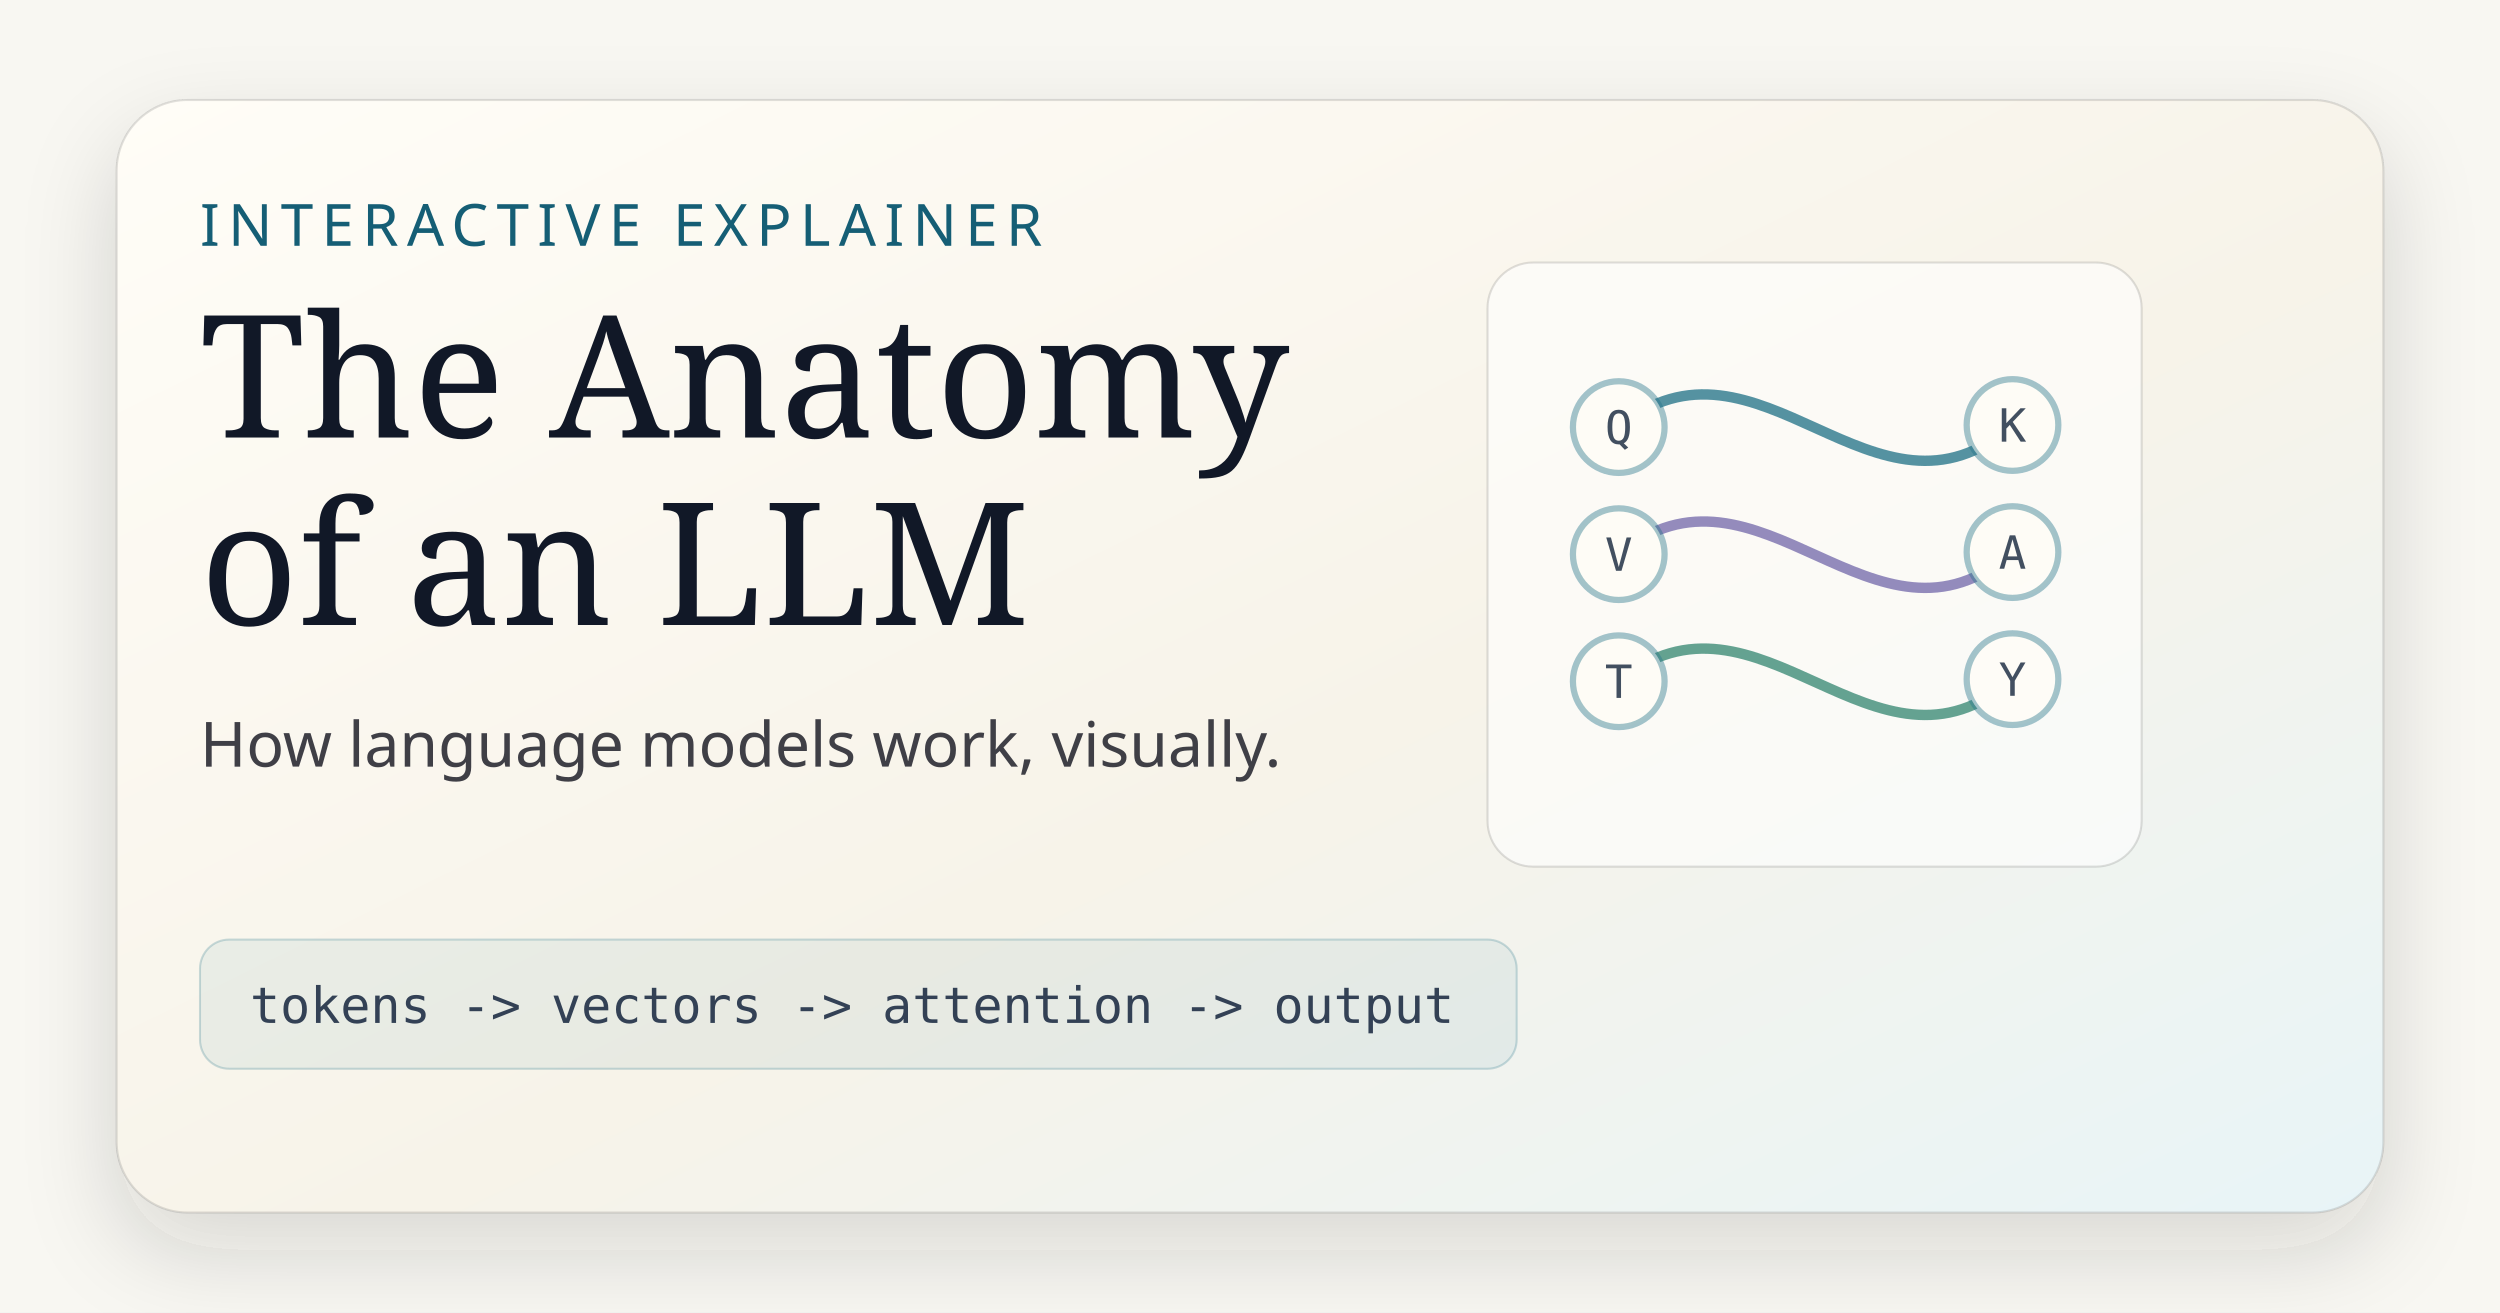
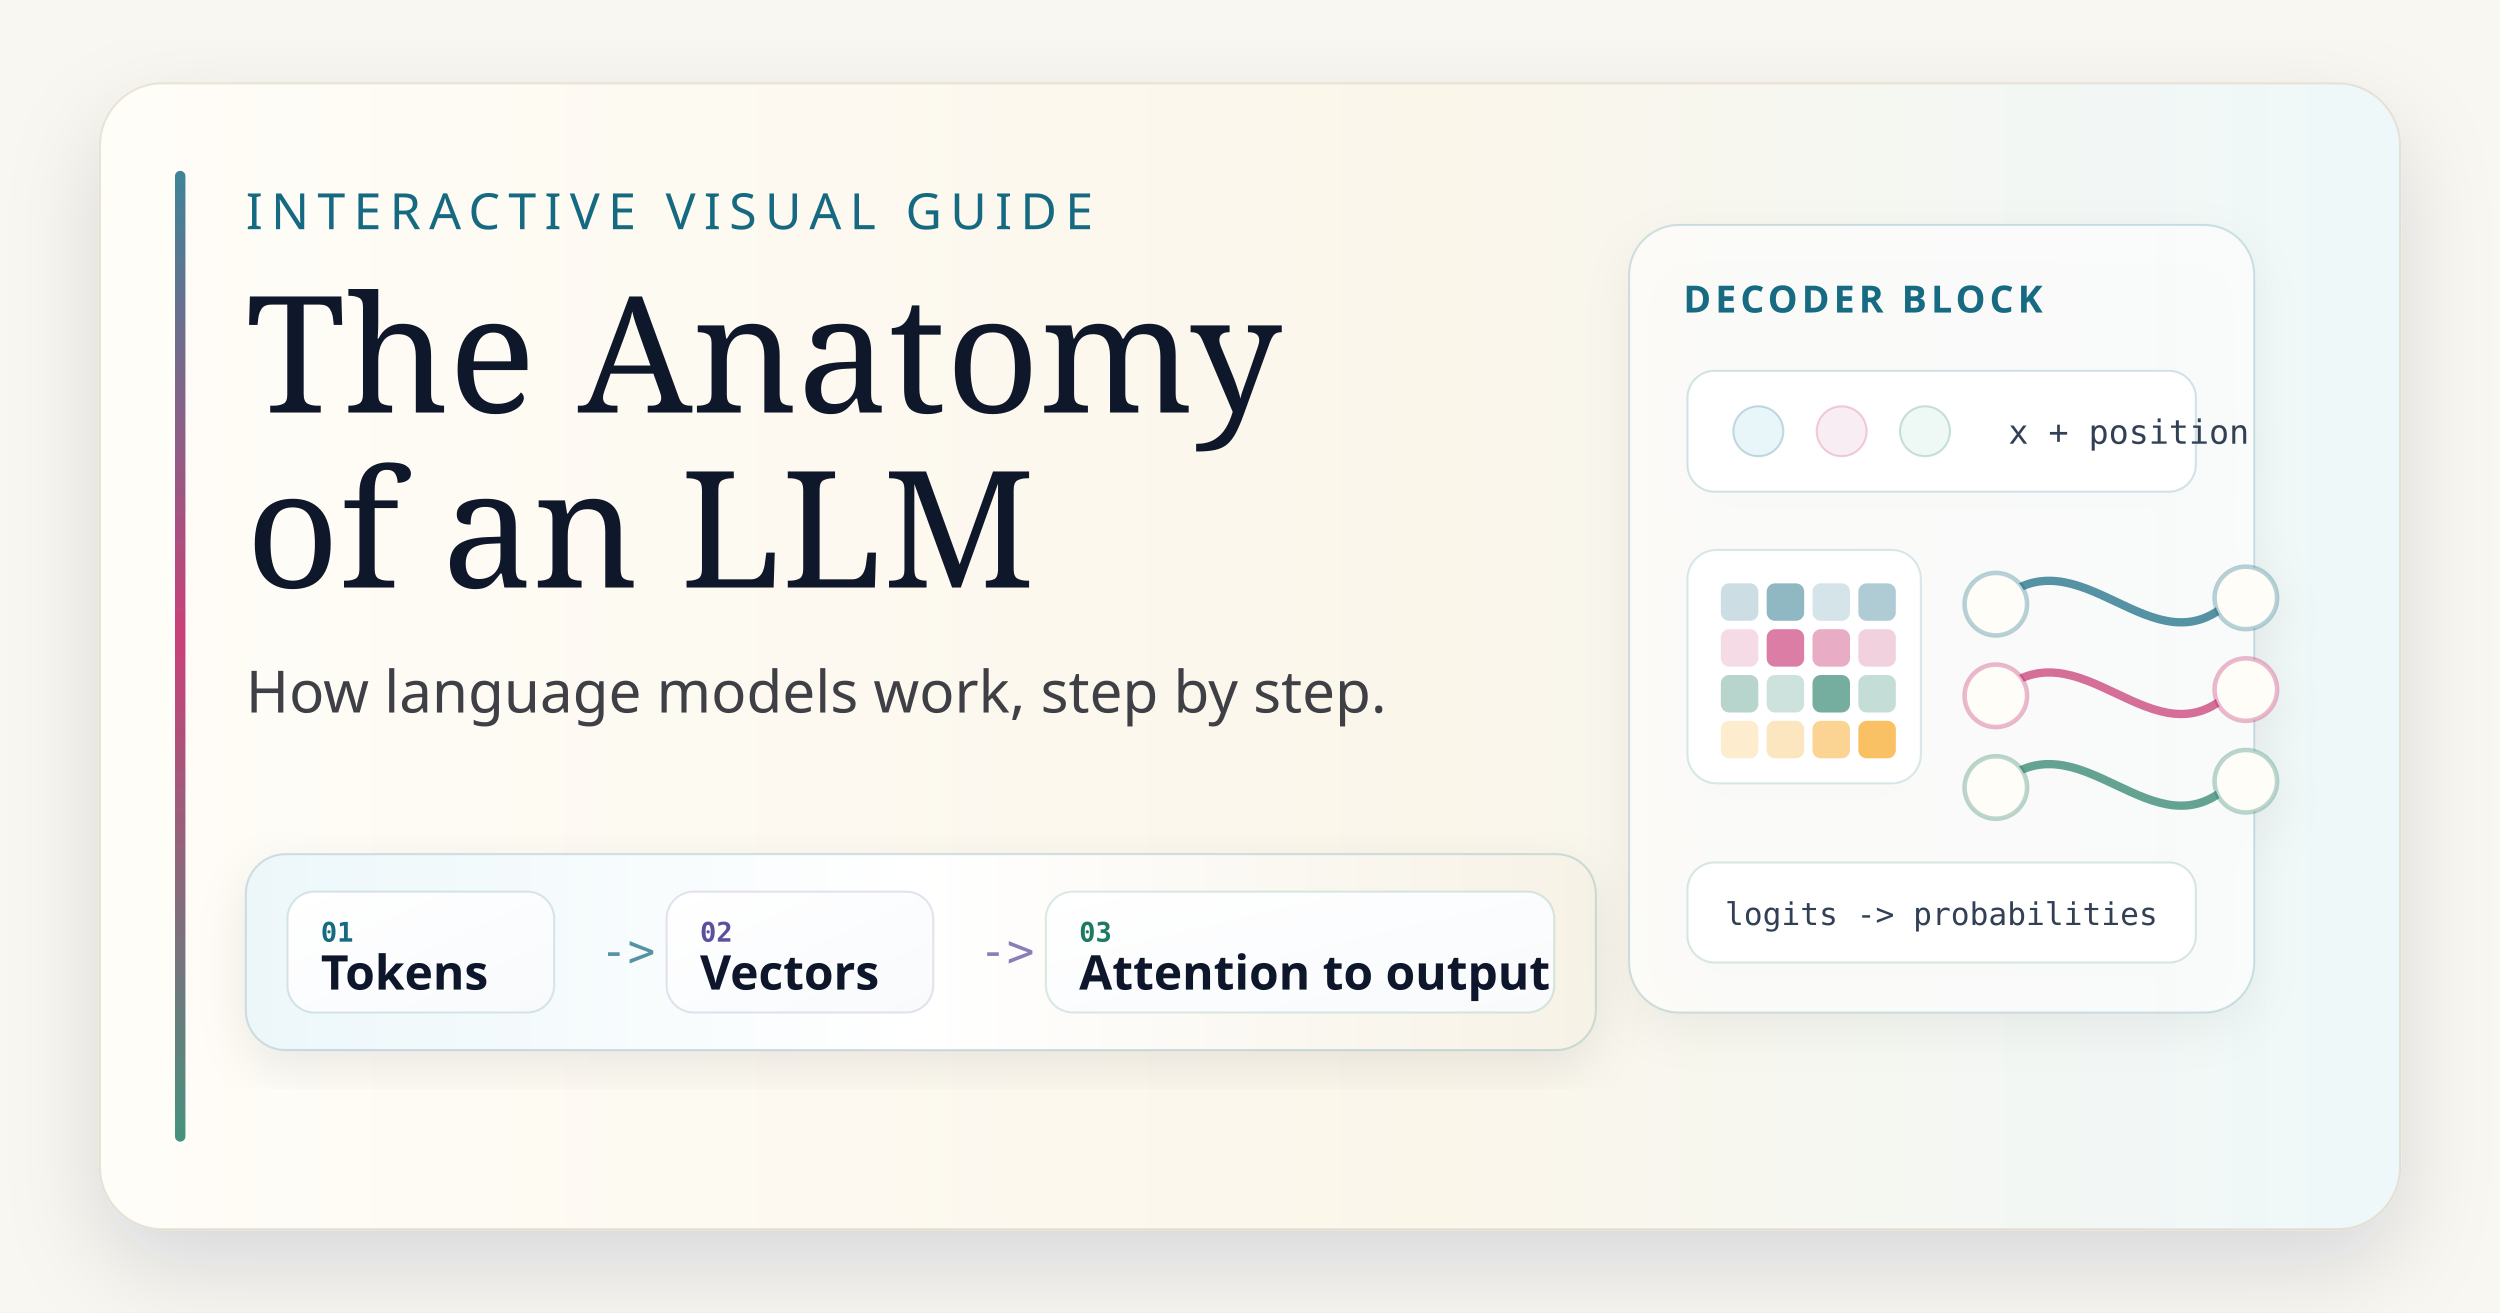
<svg xmlns="http://www.w3.org/2000/svg" width="1200" height="630" viewBox="0 0 1200 630" role="img" aria-labelledby="title desc">
  <defs>
-     <linearGradient id="bg" x1="0" y1="0" x2="1" y2="1">
-       <stop offset="0" stop-color="#fffdf7" />
-       <stop offset="0.56" stop-color="#f7f3e9" />
-       <stop offset="1" stop-color="#e8f4f7" />
+     <linearGradient id="page" x1="0" y1="0" x2="1" y2="0">
+       <stop offset="0" stop-color="#fffdf8" />
+       <stop offset="0.58" stop-color="#fbf6ea" />
+       <stop offset="1" stop-color="#eef8fa" />
    </linearGradient>
-     <linearGradient id="cyan" x1="0" y1="0" x2="1" y2="1">
+     <linearGradient id="card" x1="0" y1="0" x2="1" y2="1">
+       <stop offset="0" stop-color="#ffffff" />
+       <stop offset="1" stop-color="#f8fafc" />
+     </linearGradient>
+     <linearGradient id="flow" x1="0" y1="0" x2="1" y2="0">
+       <stop offset="0" stop-color="#edf7fa" />
+       <stop offset="0.5" stop-color="#ffffff" />
+       <stop offset="1" stop-color="#f7f2e6" />
+     </linearGradient>
+     <linearGradient id="rail" x1="0" y1="0" x2="0" y2="1">
      <stop offset="0" stop-color="#156a82" />
+       <stop offset="0.48" stop-color="#be185d" />
      <stop offset="1" stop-color="#1f7a63" />
    </linearGradient>
-     <filter id="softShadow" x="-20%" y="-20%" width="140%" height="140%">
-       <feDropShadow dx="0" dy="18" stdDeviation="22" flood-color="#27272a" flood-opacity="0.16" />
+     <filter id="shadow" x="-20%" y="-20%" width="140%" height="140%">
+       <feDropShadow dx="0" dy="18" stdDeviation="22" flood-color="#0f172a" flood-opacity="0.13" />
+     </filter>
+     <filter id="soft" x="-20%" y="-20%" width="140%" height="140%">
+       <feDropShadow dx="0" dy="8" stdDeviation="12" flood-color="#0f172a" flood-opacity="0.08" />
    </filter>
  </defs>
  <rect width="1200" height="630" fill="#f8f7f2" />
-   <rect x="56" y="48" width="1088" height="534" rx="34" fill="url(#bg)" stroke="rgba(39,39,42,0.14)" filter="url(#softShadow)" />
-   <g opacity="0.92">
-     <rect x="714" y="126" width="314" height="290" rx="22" fill="rgba(255,255,255,0.62)" stroke="rgba(39,39,42,0.16)" />
-     <g fill="none" stroke-linecap="round" stroke-width="5">
-       <path d="M777 205 C844 150 900 262 966 204" stroke="#156a82" opacity="0.78" />
-       <path d="M777 266 C844 211 900 323 966 265" stroke="#5b4f9d" opacity="0.7" />
-       <path d="M777 327 C844 272 900 384 966 326" stroke="#1f7a63" opacity="0.74" />
-     </g>
-     <g fill="#fffdf7" stroke="rgba(21,106,130,0.42)" stroke-width="3">
-       <circle cx="777" cy="205" r="22" />
-       <circle cx="966" cy="204" r="22" />
-       <circle cx="777" cy="266" r="22" />
-       <circle cx="966" cy="265" r="22" />
-       <circle cx="777" cy="327" r="22" />
-       <circle cx="966" cy="326" r="22" />
-     </g>
-     <g font-family="IBM Plex Mono, SFMono-Regular, Menlo, monospace" font-size="22" fill="#334155" text-anchor="middle">
-       <text x="777" y="213">Q</text>
-       <text x="966" y="212">K</text>
-       <text x="777" y="274">V</text>
-       <text x="966" y="273">A</text>
-       <text x="777" y="335">T</text>
-       <text x="966" y="334">Y</text>
+   <rect x="48" y="40" width="1104" height="550" rx="30" fill="url(#page)" stroke="#d7cbb6" stroke-opacity="0.48" filter="url(#shadow)" />
+   <rect x="84" y="82" width="5" height="466" rx="2.5" fill="url(#rail)" opacity="0.82" />
+   <g transform="translate(118 110)">
+     <text x="0" y="0" font-family="IBM Plex Sans, Avenir Next, Segoe UI, sans-serif" font-size="24" letter-spacing="4" fill="#156a82">INTERACTIVE VISUAL GUIDE</text>
+     <text x="0" y="88" font-family="Fraunces, Iowan Old Style, Georgia, serif" font-size="78" fill="#0f172a">The Anatomy</text>
+     <text x="0" y="172" font-family="Fraunces, Iowan Old Style, Georgia, serif" font-size="78" fill="#0f172a">of an LLM</text>
+     <text x="0" y="232" font-family="IBM Plex Sans, Avenir Next, Segoe UI, sans-serif" font-size="28" fill="#3f3f46">How language models work, step by step.</text>
+   </g>
+   <g transform="translate(118 410)" filter="url(#soft)">
+     <rect x="0" y="0" width="648" height="94" rx="19" fill="url(#flow)" stroke="#156a82" stroke-opacity="0.18" />
+     <g font-family="IBM Plex Sans, Avenir Next, Segoe UI, sans-serif">
+       <g transform="translate(20 18)">
+         <rect width="128" height="58" rx="13" fill="url(#card)" stroke="#156a82" stroke-opacity="0.16" />
+         <text x="16" y="24" font-family="IBM Plex Mono, SFMono-Regular, Menlo, monospace" font-size="13" fill="#156a82" font-weight="700">01</text>
+         <text x="16" y="47" font-size="23" fill="#0f172a" font-weight="800">Tokens</text>
+       </g>
+       <text x="170" y="54" font-family="IBM Plex Mono, SFMono-Regular, Menlo, monospace" font-size="22" fill="#156a82" opacity="0.72">-&gt;</text>
+       <g transform="translate(202 18)">
+         <rect width="128" height="58" rx="13" fill="url(#card)" stroke="#5b4f9d" stroke-opacity="0.16" />
+         <text x="16" y="24" font-family="IBM Plex Mono, SFMono-Regular, Menlo, monospace" font-size="13" fill="#5b4f9d" font-weight="700">02</text>
+         <text x="16" y="47" font-size="23" fill="#0f172a" font-weight="800">Vectors</text>
+       </g>
+       <text x="352" y="54" font-family="IBM Plex Mono, SFMono-Regular, Menlo, monospace" font-size="22" fill="#5b4f9d" opacity="0.72">-&gt;</text>
+       <g transform="translate(384 18)">
+         <rect width="244" height="58" rx="13" fill="url(#card)" stroke="#1f7a63" stroke-opacity="0.16" />
+         <text x="16" y="24" font-family="IBM Plex Mono, SFMono-Regular, Menlo, monospace" font-size="13" fill="#1f7a63" font-weight="700">03</text>
+         <text x="16" y="47" font-size="23" fill="#0f172a" font-weight="800">Attention to output</text>
+       </g>
    </g>
  </g>
-   <g transform="translate(96 118)">
-     <text x="0" y="0" font-family="IBM Plex Sans, Avenir Next, Segoe UI, sans-serif" font-size="28" letter-spacing="4" fill="#155e75">INTERACTIVE EXPLAINER</text>
-     <text x="0" y="92" font-family="Georgia, Iowan Old Style, Fraunces, serif" font-size="82" fill="#111827">The Anatomy</text>
-     <text x="0" y="182" font-family="Georgia, Iowan Old Style, Fraunces, serif" font-size="82" fill="#111827">of an LLM</text>
-     <text x="0" y="250" font-family="IBM Plex Sans, Avenir Next, Segoe UI, sans-serif" font-size="30" fill="#3f3f46">How language models work, visually.</text>
-   </g>
-   <g transform="translate(96 488)" font-family="IBM Plex Mono, SFMono-Regular, Menlo, monospace" font-size="24" fill="#334155">
-     <rect x="0" y="-37" width="632" height="62" rx="14" fill="rgba(21,106,130,0.07)" stroke="rgba(21,106,130,0.22)" />
-     <text x="24" y="3">tokens -&gt; vectors -&gt; attention -&gt; output</text>
+   <g transform="translate(782 108)" filter="url(#soft)">
+     <rect x="0" y="0" width="300" height="378" rx="24" fill="rgba(255,255,255,0.66)" stroke="#156a82" stroke-opacity="0.18" />
+     <text x="26" y="42" font-family="IBM Plex Sans, Avenir Next, Segoe UI, sans-serif" font-size="18" letter-spacing="2" fill="#156a82" font-weight="700">DECODER BLOCK</text>
+     <g transform="translate(28 70)">
+       <rect x="0" y="0" width="244" height="58" rx="13" fill="#ffffff" stroke="#156a82" stroke-opacity="0.18" />
+       <circle cx="34" cy="29" r="12" fill="#e8f6f9" stroke="#156a82" stroke-opacity="0.24" />
+       <circle cx="74" cy="29" r="12" fill="#f8edf3" stroke="#be185d" stroke-opacity="0.2" />
+       <circle cx="114" cy="29" r="12" fill="#eef8f5" stroke="#1f7a63" stroke-opacity="0.22" />
+       <text x="154" y="35" font-family="IBM Plex Mono, SFMono-Regular, Menlo, monospace" font-size="16" fill="#334155">x + position</text>
+     </g>
+     <g transform="translate(28 156)">
+       <rect x="0" y="0" width="112" height="112" rx="14" fill="#ffffff" stroke="#156a82" stroke-opacity="0.16" />
+       <g>
+         <rect x="16" y="16" width="18" height="18" rx="4" fill="#156a82" opacity="0.22" />
+         <rect x="38" y="16" width="18" height="18" rx="4" fill="#156a82" opacity="0.48" />
+         <rect x="60" y="16" width="18" height="18" rx="4" fill="#156a82" opacity="0.18" />
+         <rect x="82" y="16" width="18" height="18" rx="4" fill="#156a82" opacity="0.34" />
+         <rect x="16" y="38" width="18" height="18" rx="4" fill="#be185d" opacity="0.16" />
+         <rect x="38" y="38" width="18" height="18" rx="4" fill="#be185d" opacity="0.56" />
+         <rect x="60" y="38" width="18" height="18" rx="4" fill="#be185d" opacity="0.36" />
+         <rect x="82" y="38" width="18" height="18" rx="4" fill="#be185d" opacity="0.2" />
+         <rect x="16" y="60" width="18" height="18" rx="4" fill="#1f7a63" opacity="0.32" />
+         <rect x="38" y="60" width="18" height="18" rx="4" fill="#1f7a63" opacity="0.22" />
+         <rect x="60" y="60" width="18" height="18" rx="4" fill="#1f7a63" opacity="0.62" />
+         <rect x="82" y="60" width="18" height="18" rx="4" fill="#1f7a63" opacity="0.26" />
+         <rect x="16" y="82" width="18" height="18" rx="4" fill="#f59e0b" opacity="0.2" />
+         <rect x="38" y="82" width="18" height="18" rx="4" fill="#f59e0b" opacity="0.26" />
+         <rect x="60" y="82" width="18" height="18" rx="4" fill="#f59e0b" opacity="0.44" />
+         <rect x="82" y="82" width="18" height="18" rx="4" fill="#f59e0b" opacity="0.64" />
+       </g>
+     </g>
+     <g transform="translate(170 150)" fill="none" stroke-linecap="round" stroke-width="4">
+       <path d="M6 32 C46 -6 82 68 120 29" stroke="#156a82" opacity="0.72" />
+       <path d="M6 76 C46 38 82 112 120 73" stroke="#be185d" opacity="0.62" />
+       <path d="M6 120 C46 82 82 156 120 117" stroke="#1f7a63" opacity="0.68" />
+     </g>
+     <g transform="translate(160 151)" fill="#fffdf8" stroke-width="2.2">
+       <circle cx="16" cy="31" r="15" stroke="#156a82" stroke-opacity="0.3" />
+       <circle cx="136" cy="28" r="15" stroke="#156a82" stroke-opacity="0.3" />
+       <circle cx="16" cy="75" r="15" stroke="#be185d" stroke-opacity="0.3" />
+       <circle cx="136" cy="72" r="15" stroke="#be185d" stroke-opacity="0.3" />
+       <circle cx="16" cy="119" r="15" stroke="#1f7a63" stroke-opacity="0.3" />
+       <circle cx="136" cy="116" r="15" stroke="#1f7a63" stroke-opacity="0.3" />
+     </g>
+     <g transform="translate(28 306)">
+       <rect x="0" y="0" width="244" height="48" rx="13" fill="#ffffff" stroke="#1f7a63" stroke-opacity="0.17" />
+       <text x="18" y="30" font-family="IBM Plex Mono, SFMono-Regular, Menlo, monospace" font-size="15" fill="#334155">logits -&gt; probabilities</text>
+     </g>
  </g>
</svg>
